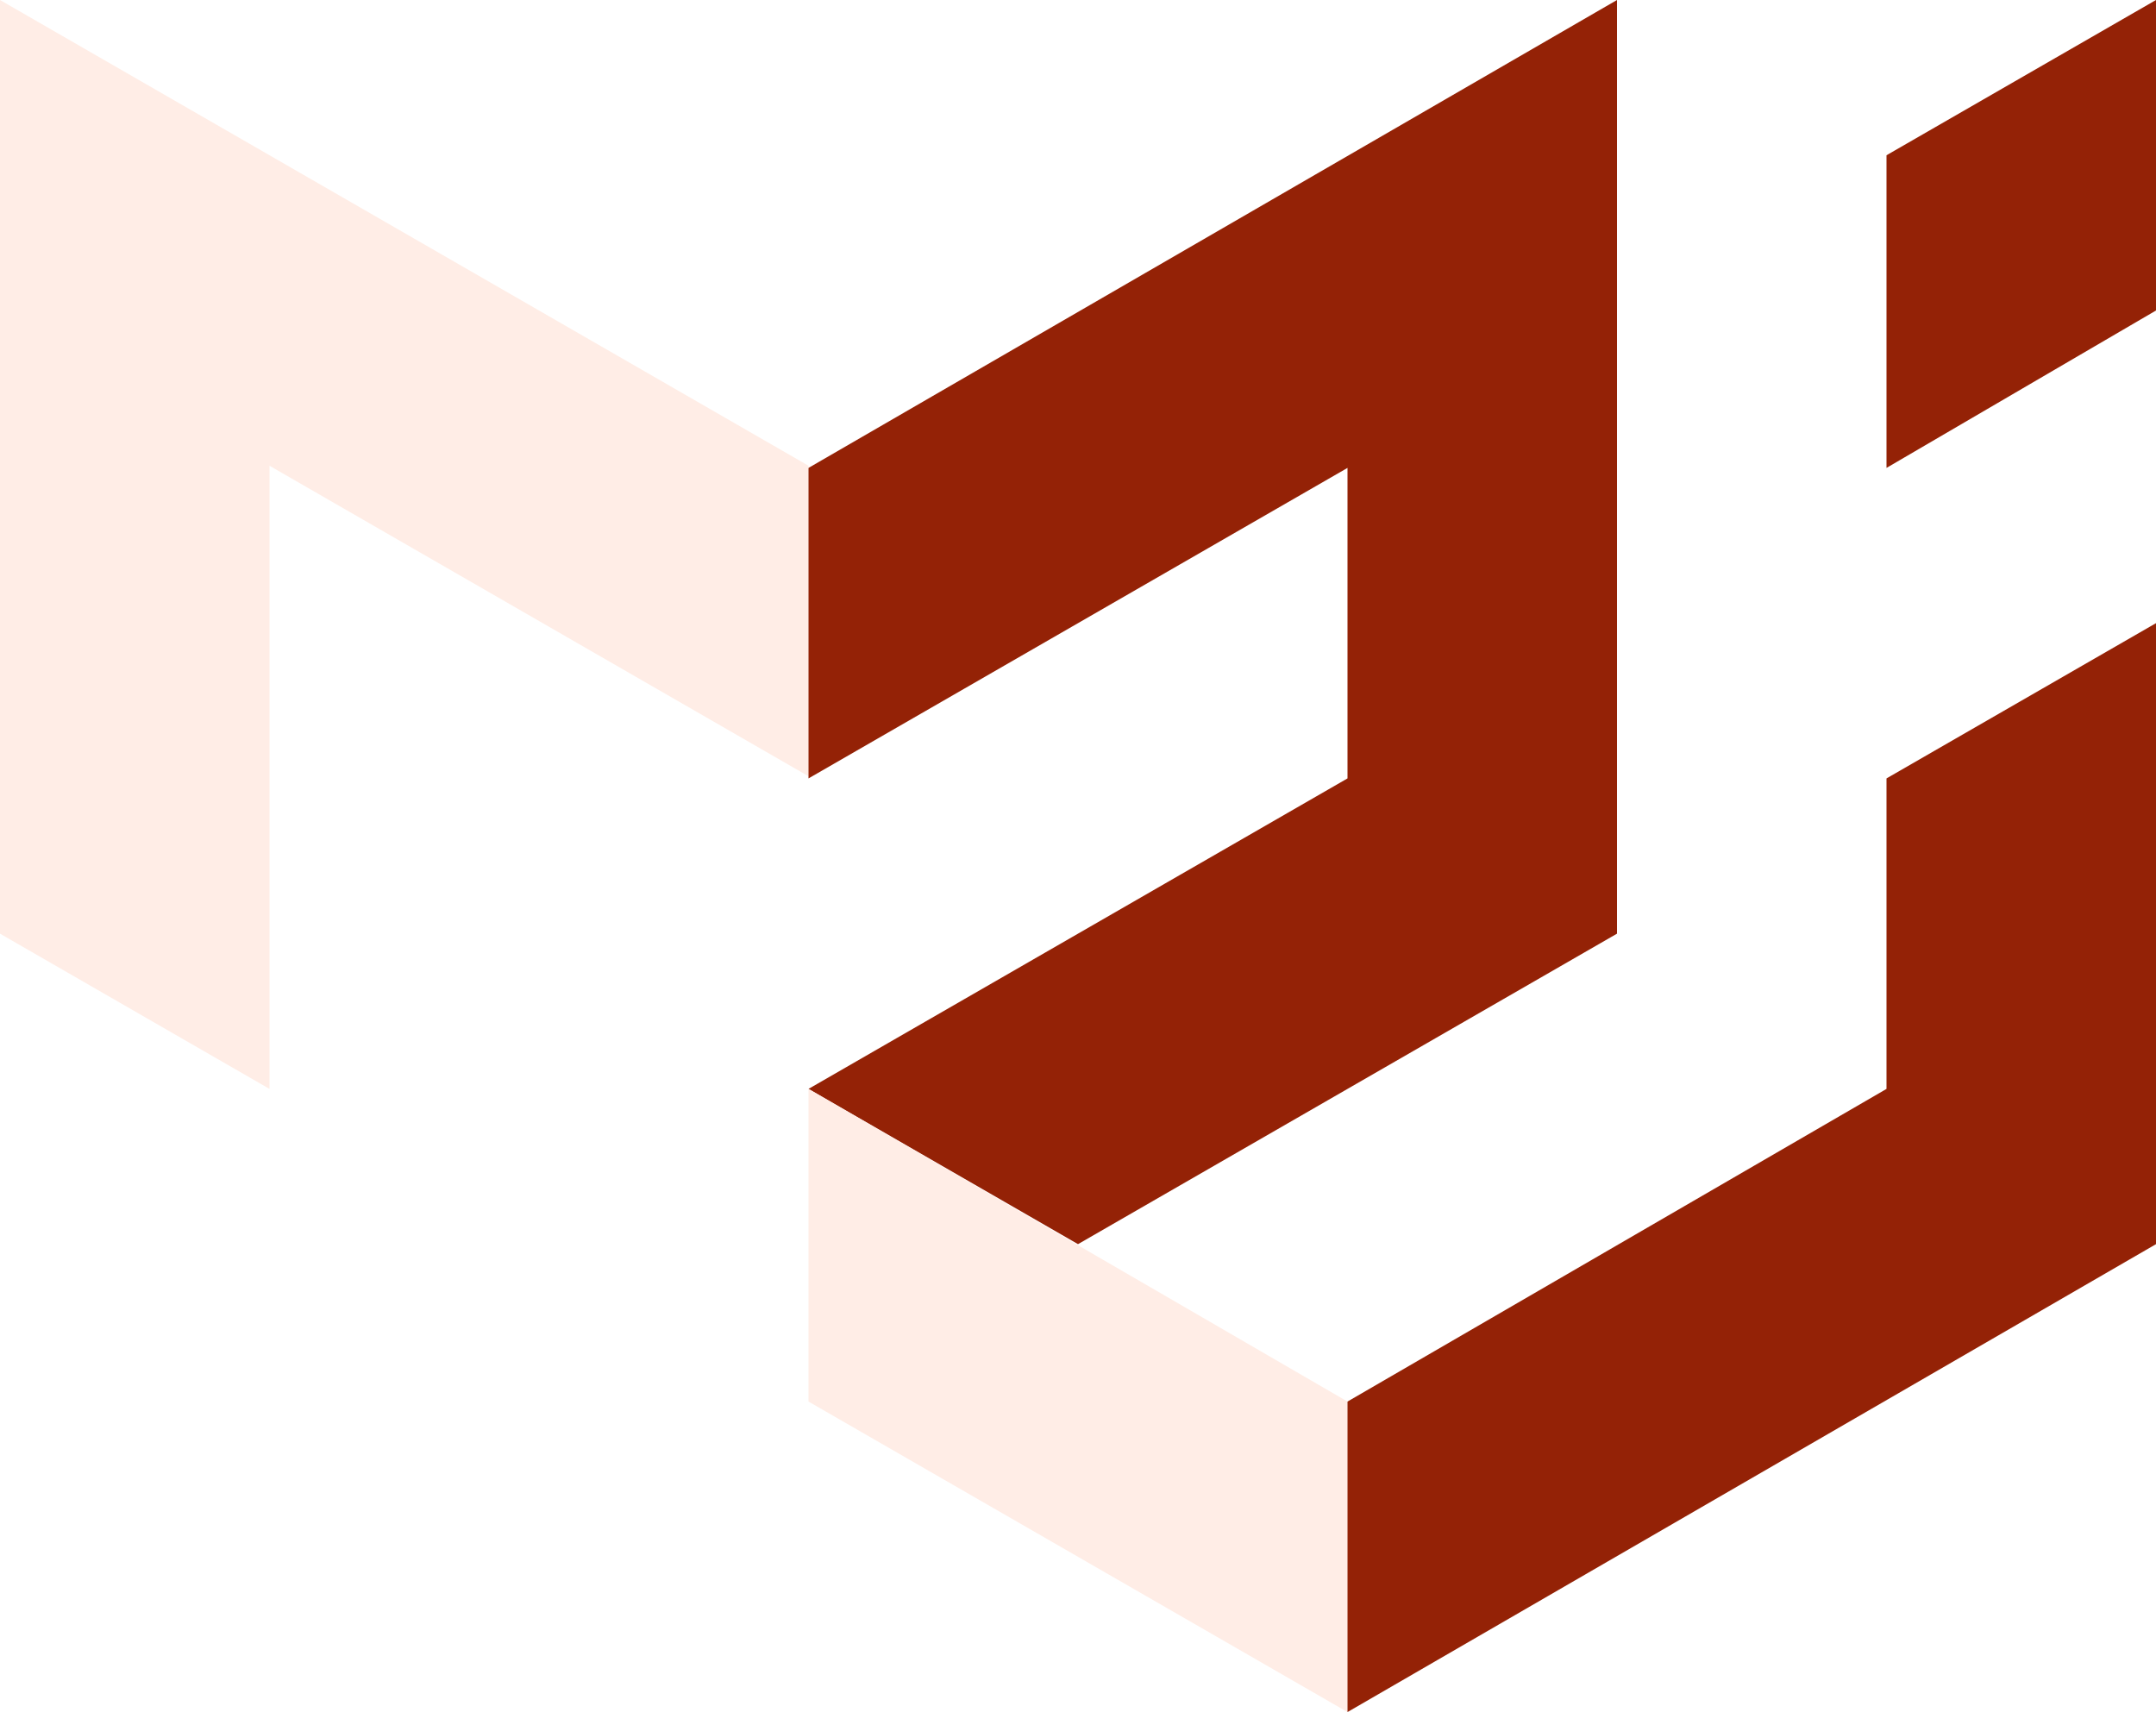
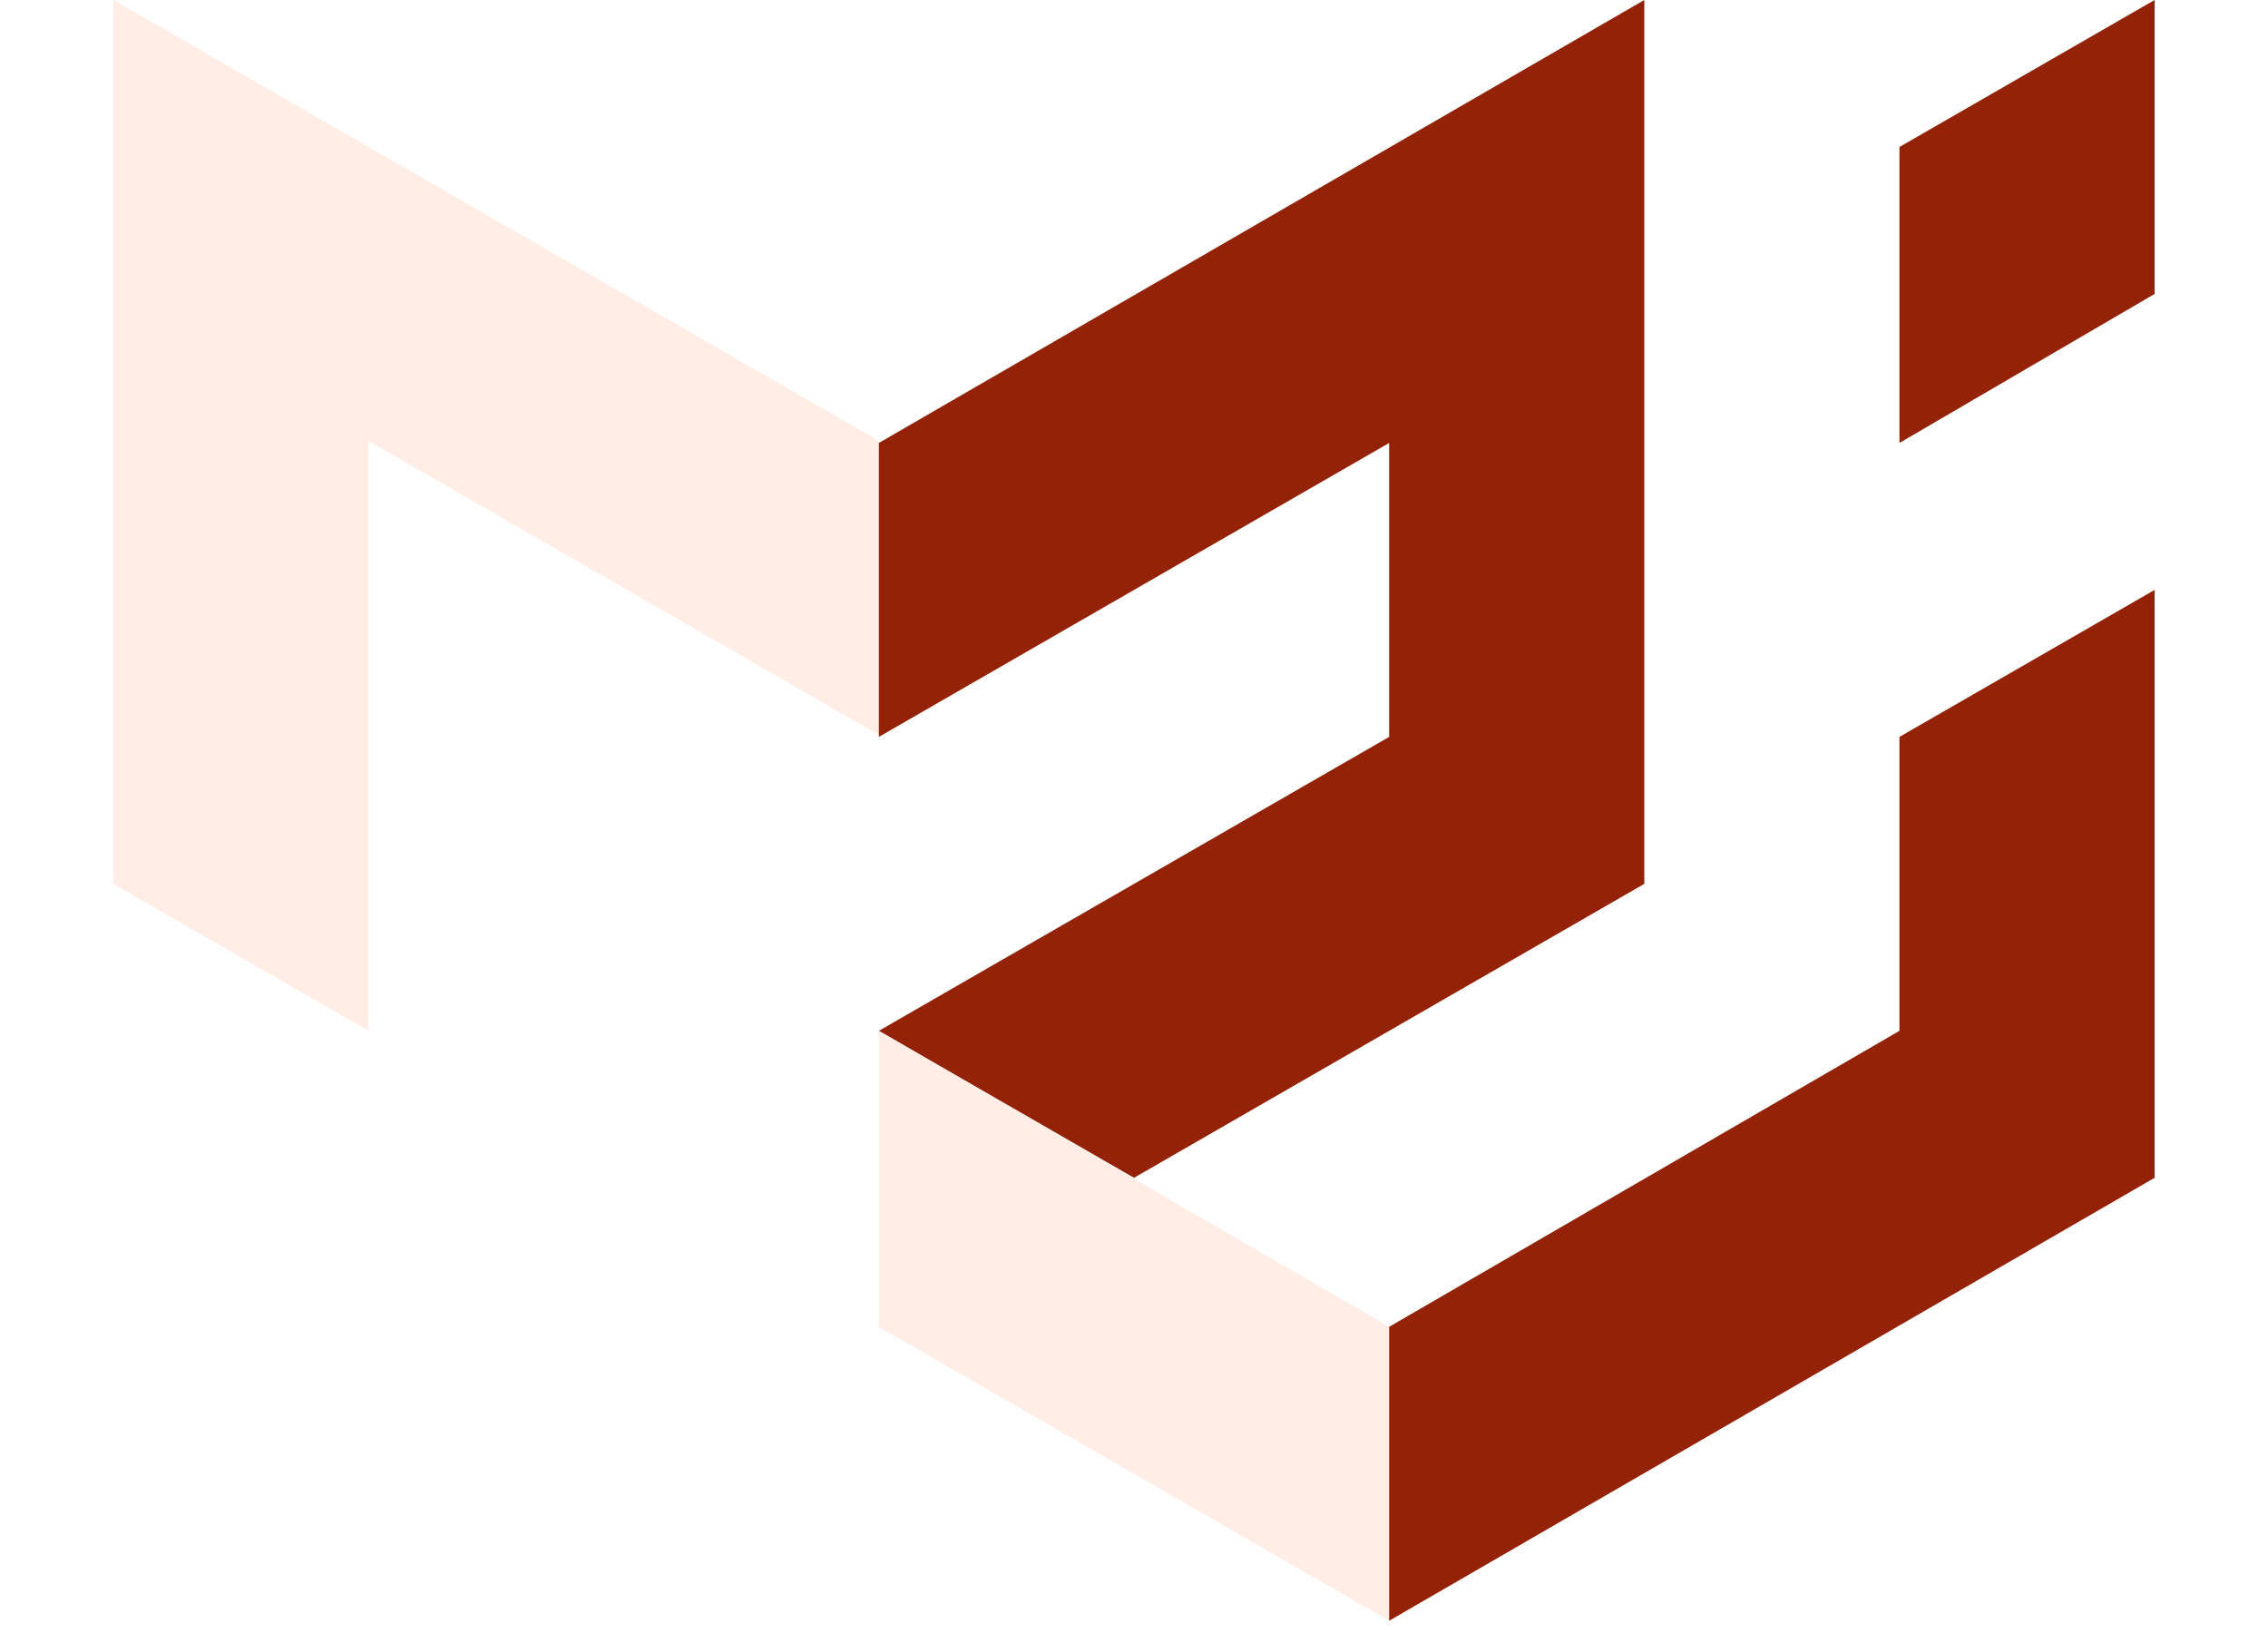
- <svg xmlns="http://www.w3.org/2000/svg" width="70" height="56" viewBox="0 0 70 56" fill="none">
+ <svg xmlns="http://www.w3.org/2000/svg" width="50" height="36" viewBox="0 0 70 56" fill="none">
  <path d="M0 30.31V0L26.25 15.12V25.2L8.75 15.12V35.35L0 30.31Z" fill="#FFEDE6" />
  <path d="M26.25 15.19L52.5 0V30.31L35 40.39L26.25 35.35L43.75 25.27V15.19L26.25 25.27V15.19Z" fill="#942206" />
  <path d="M26.25 35.35V45.5L43.75 55.58V45.5L26.25 35.35Z" fill="#FFEDE6" />
  <path d="M43.75 55.58L70 40.39V20.23L61.25 25.27V35.35L43.75 45.5V55.58ZM61.25 15.19V5.04L70 0V10.08L61.25 15.19Z" fill="#942206" />
</svg>
